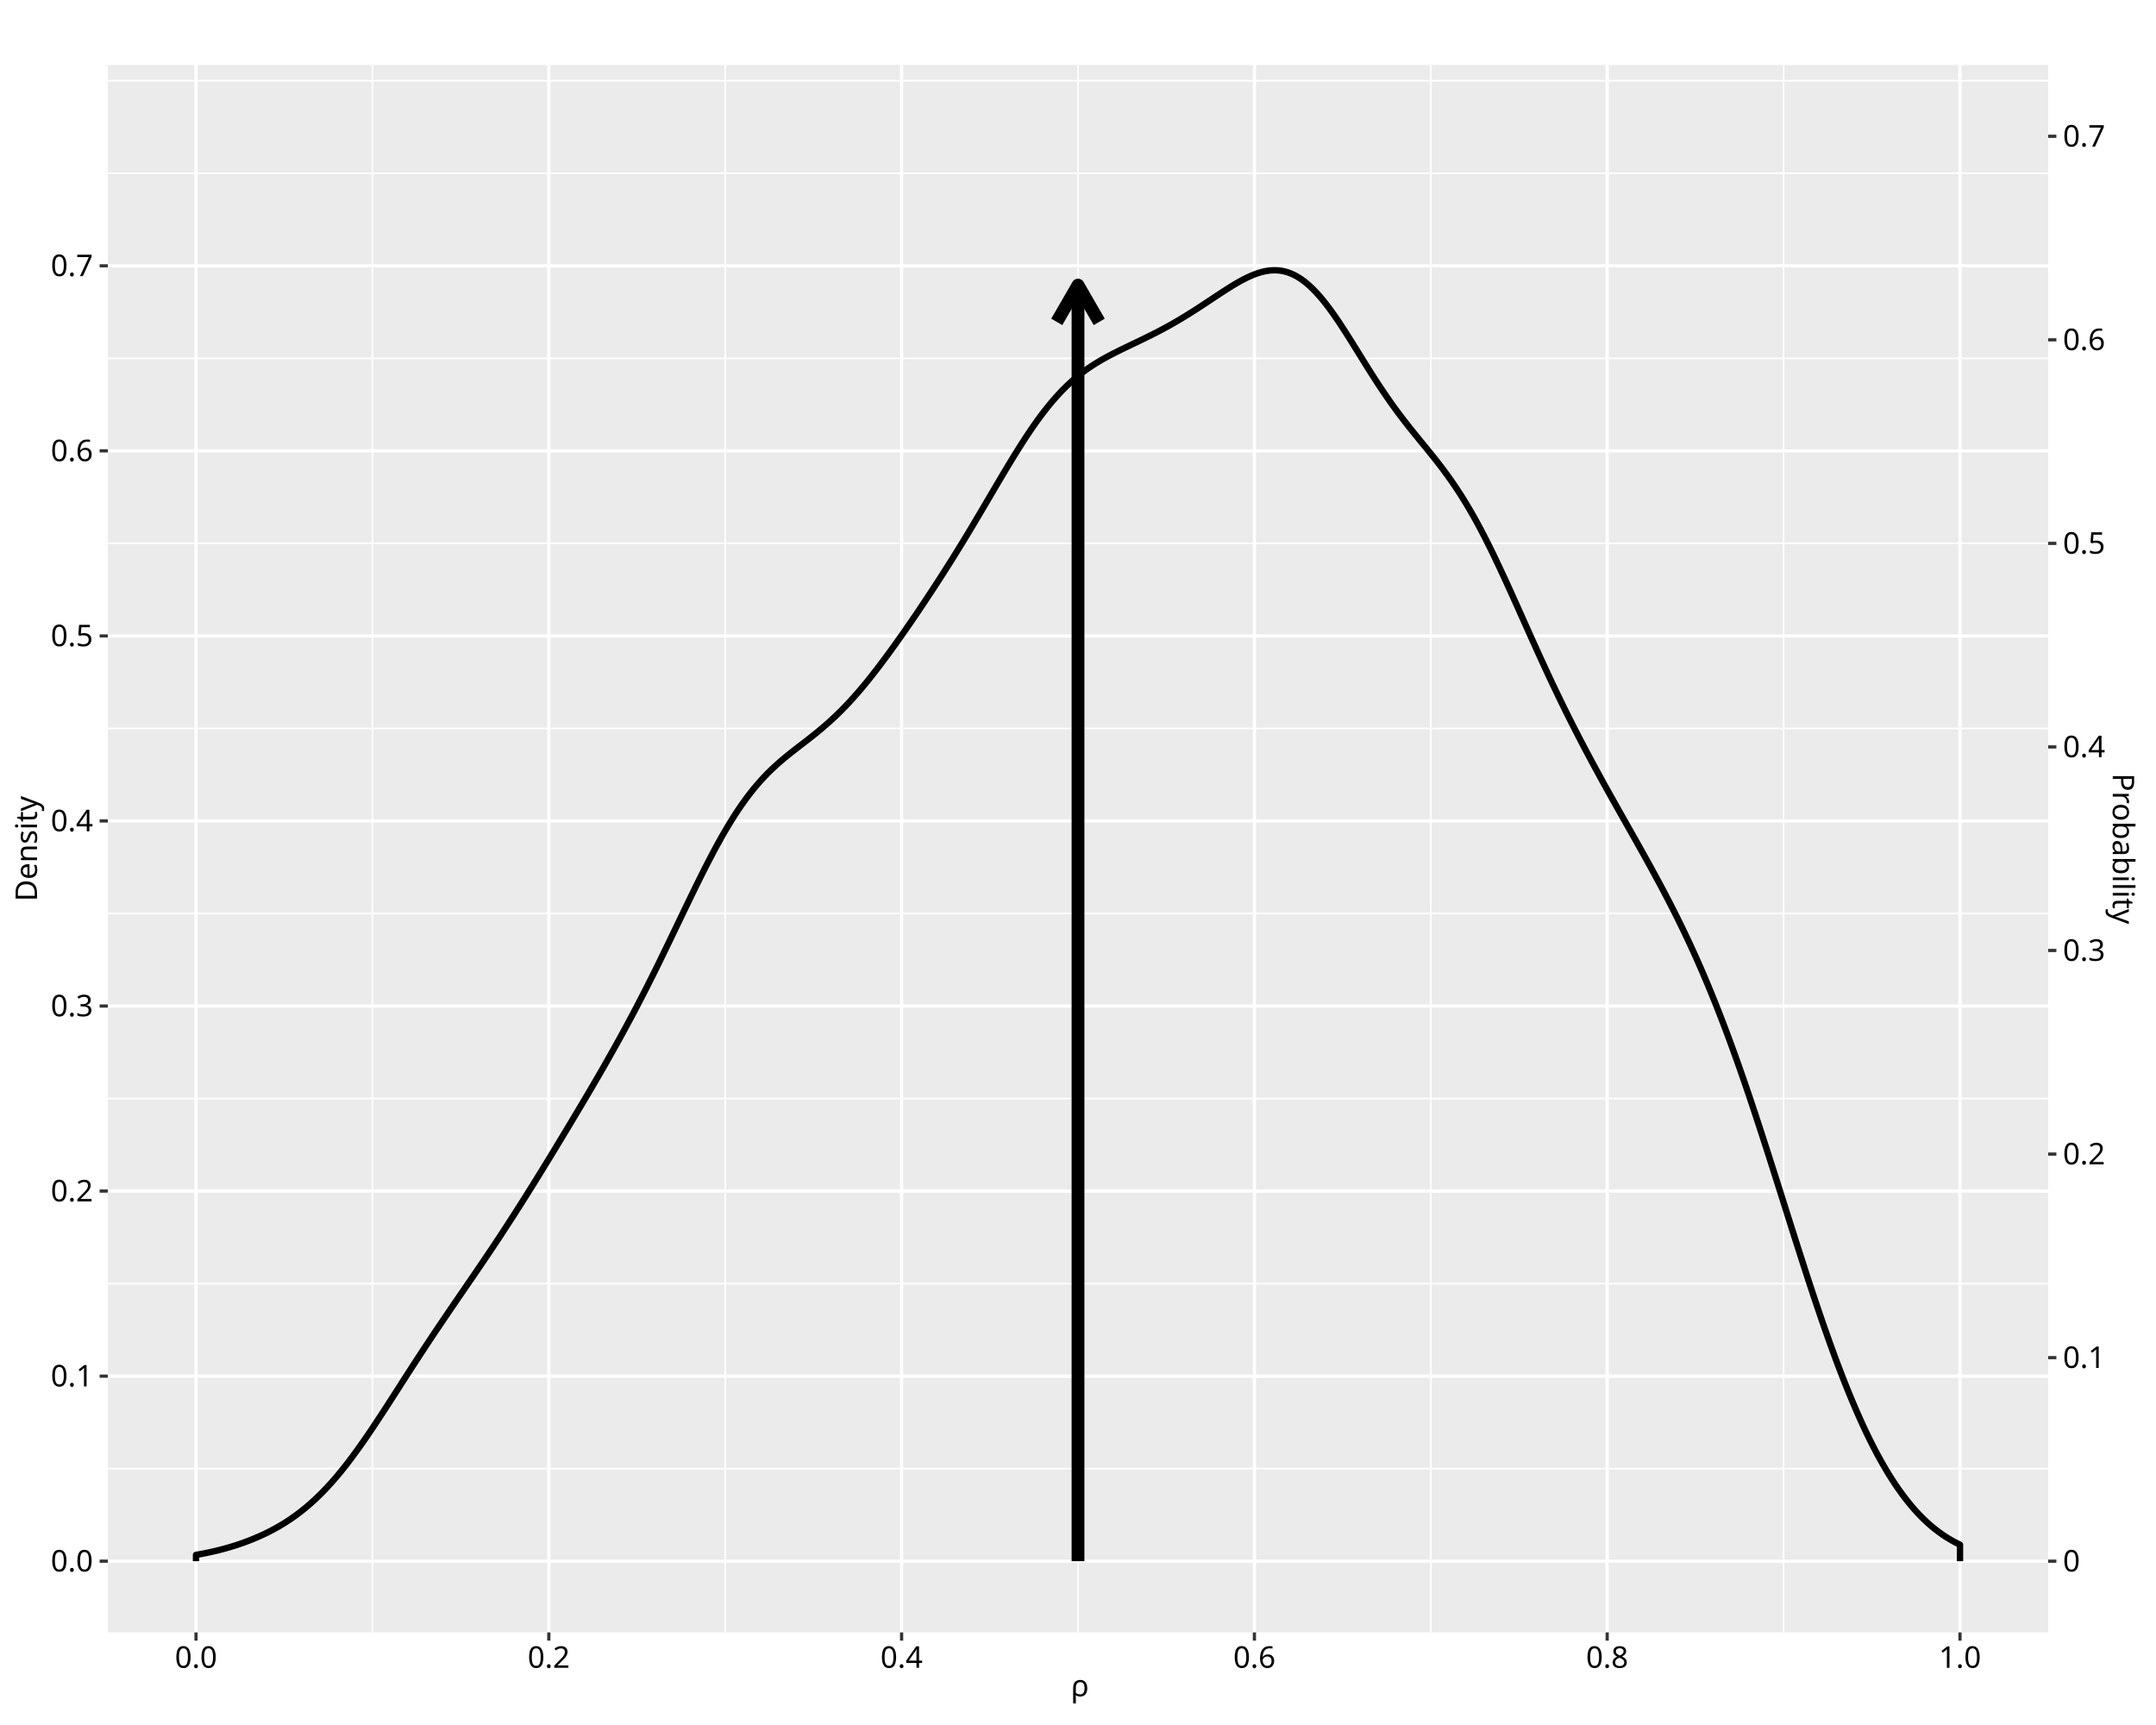
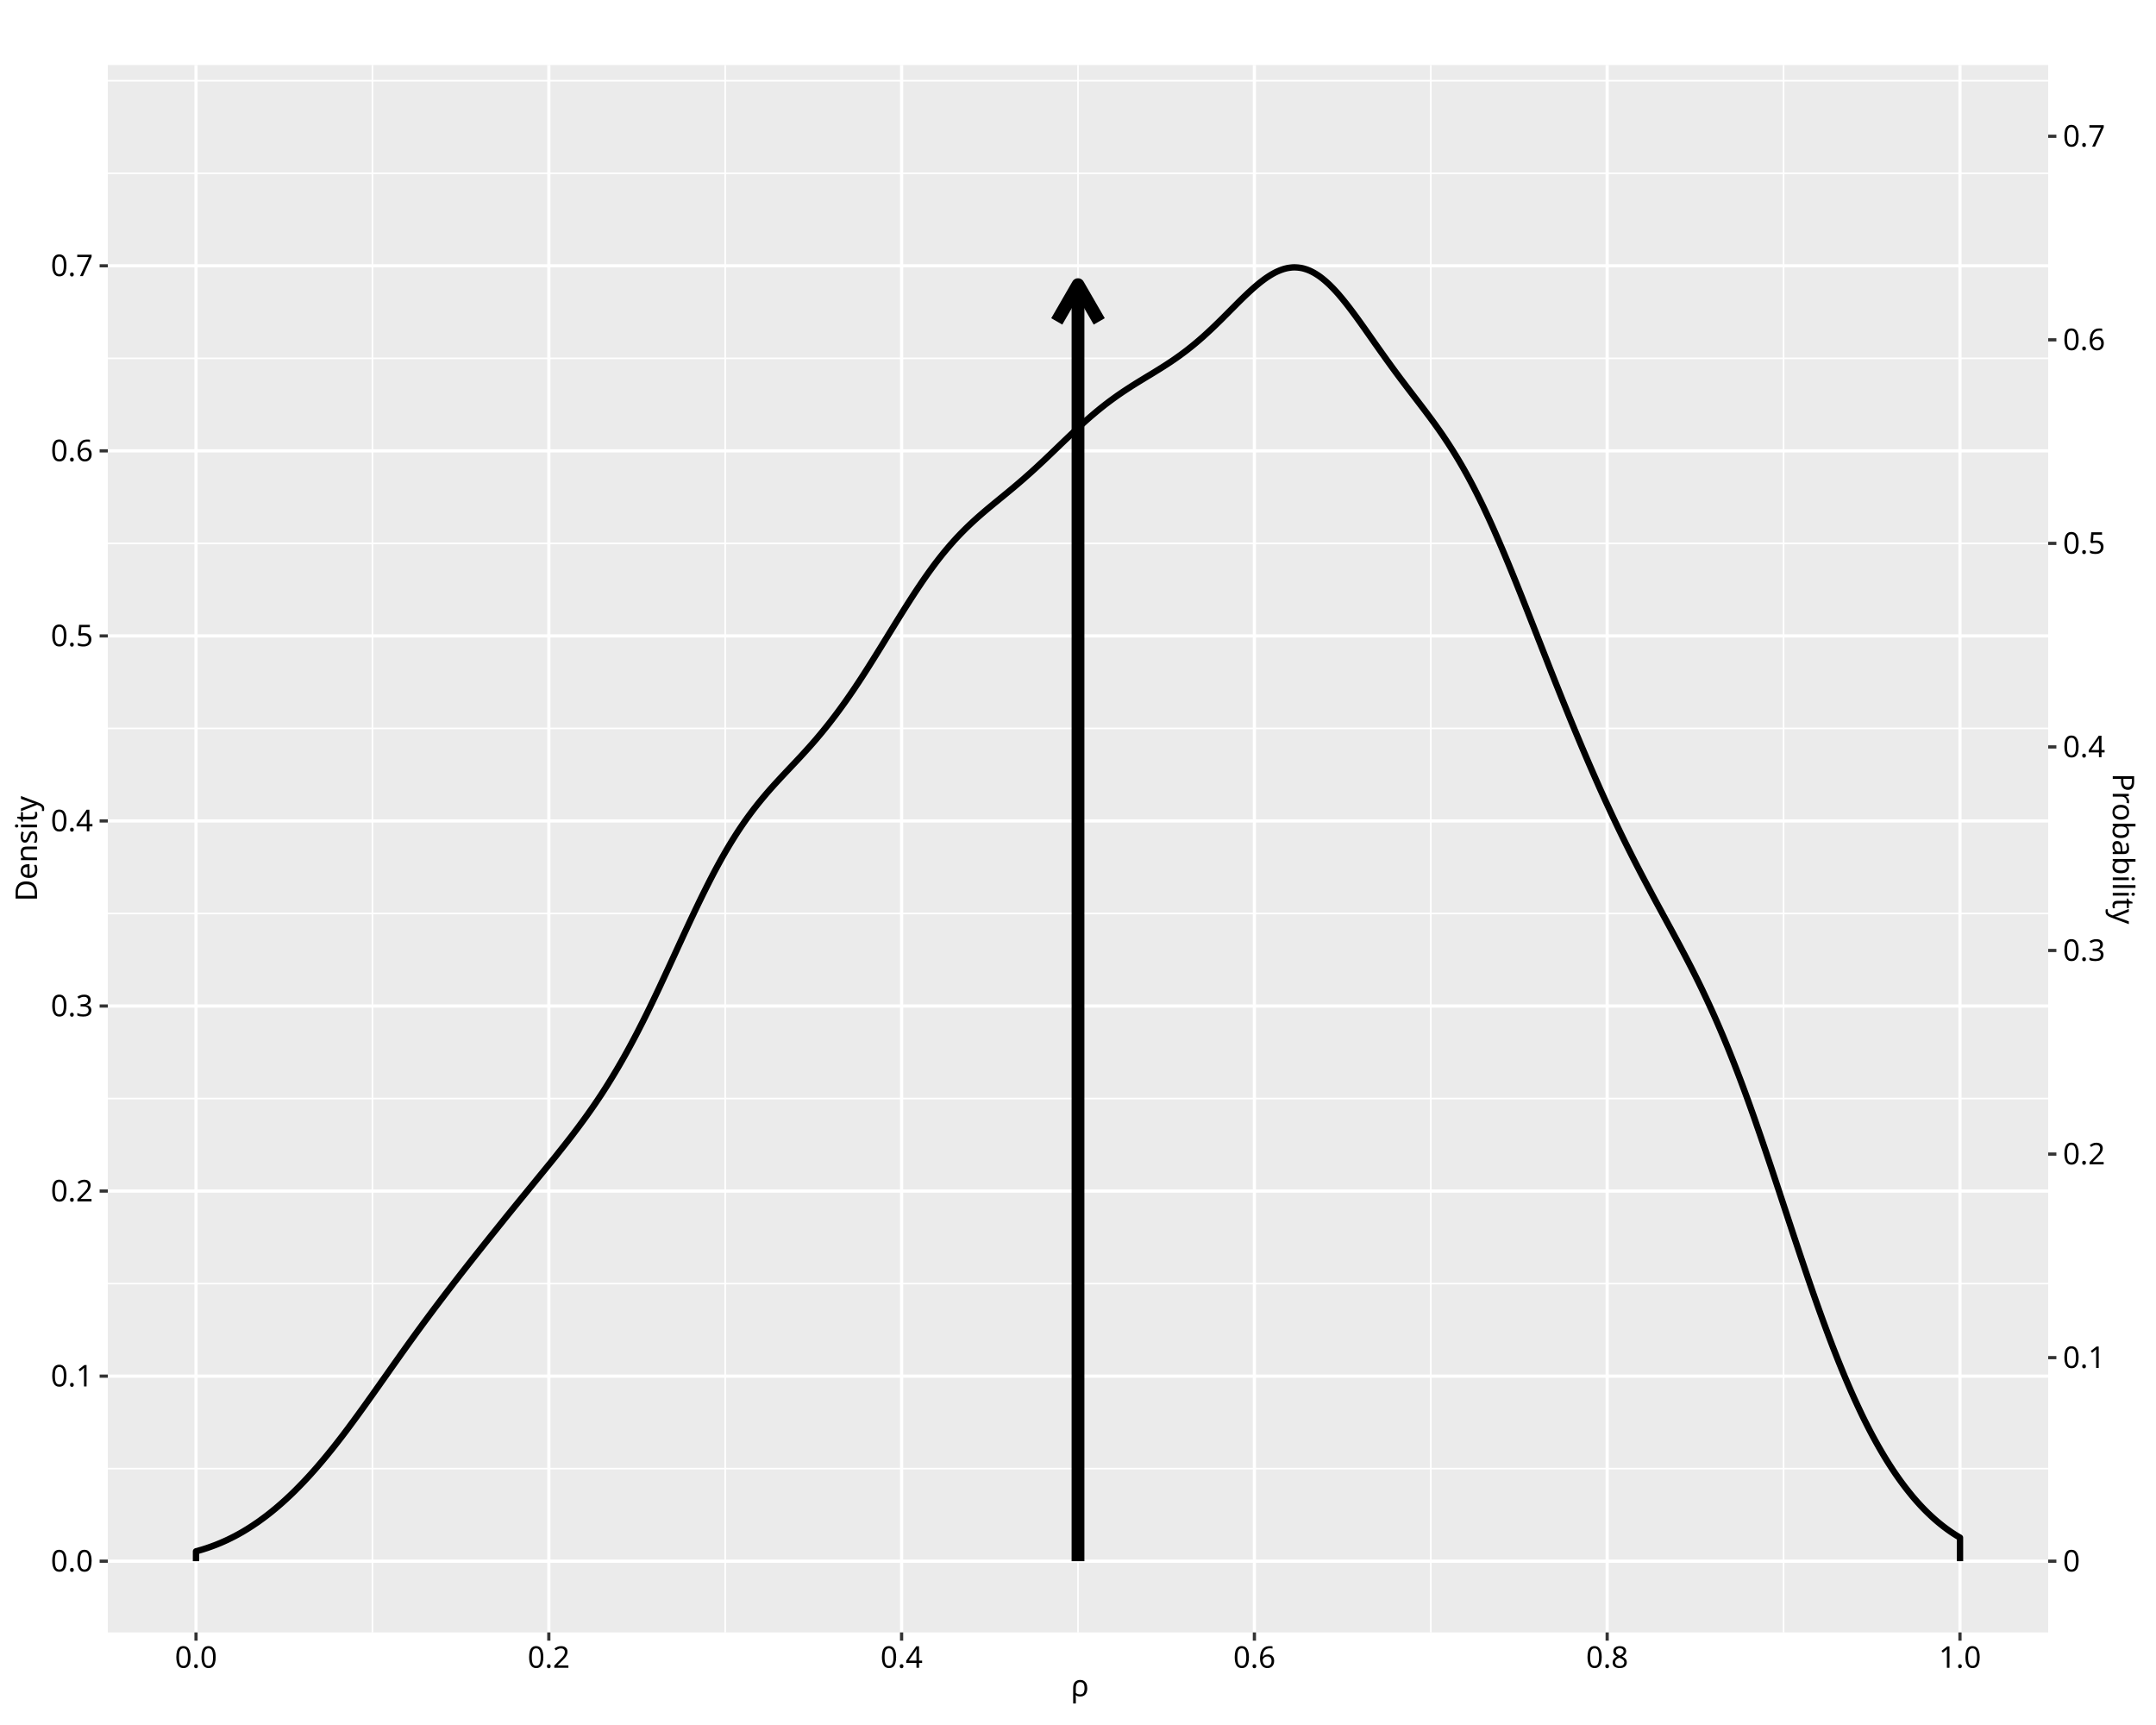
<svg xmlns="http://www.w3.org/2000/svg" class="svglite" data-engine-version="2.0" width="720.00pt" height="576.00pt" viewBox="0 0 720.00 576.00">
  <defs>
    <style type="text/css">
    .svglite line, .svglite polyline, .svglite polygon, .svglite path, .svglite rect, .svglite circle {
      fill: none;
      stroke: #000000;
      stroke-linecap: round;
      stroke-linejoin: round;
      stroke-miterlimit: 10.00;
    }
  </style>
  </defs>
  <rect width="100%" height="100%" style="stroke: none; fill: #FFFFFF;" />
  <defs>
    <clipPath id="cpMC4wMHw3MjAuMDB8MC4wMHw1NzYuMDA=">
      <rect x="0.00" y="0.00" width="720.00" height="576.00" />
    </clipPath>
  </defs>
  <g clip-path="url(#cpMC4wMHw3MjAuMDB8MC4wMHw1NzYuMDA=)">
    <rect x="0.00" y="0.00" width="720.00" height="576.00" style="stroke-width: 1.07; stroke: #FFFFFF; fill: #FFFFFF;" />
  </g>
  <defs>
    <clipPath id="cpMzYuMDF8NjgzLjk5fDIxLjcxfDU0NS4wOQ==">
      <rect x="36.01" y="21.71" width="647.98" height="523.38" />
    </clipPath>
  </defs>
  <g clip-path="url(#cpMzYuMDF8NjgzLjk5fDIxLjcxfDU0NS4wOQ==)">
    <rect x="36.01" y="21.71" width="647.98" height="523.38" style="stroke-width: 1.07; stroke: none; fill: #EBEBEB;" />
    <polyline points="36.01,490.40 683.99,490.40 " style="stroke-width: 0.53; stroke: #FFFFFF; stroke-linecap: butt;" />
    <polyline points="36.01,428.61 683.99,428.61 " style="stroke-width: 0.53; stroke: #FFFFFF; stroke-linecap: butt;" />
    <polyline points="36.01,366.82 683.99,366.82 " style="stroke-width: 0.53; stroke: #FFFFFF; stroke-linecap: butt;" />
    <polyline points="36.01,305.03 683.99,305.03 " style="stroke-width: 0.53; stroke: #FFFFFF; stroke-linecap: butt;" />
    <polyline points="36.01,243.23 683.99,243.23 " style="stroke-width: 0.53; stroke: #FFFFFF; stroke-linecap: butt;" />
    <polyline points="36.01,181.44 683.99,181.44 " style="stroke-width: 0.53; stroke: #FFFFFF; stroke-linecap: butt;" />
    <polyline points="36.01,119.65 683.99,119.65 " style="stroke-width: 0.53; stroke: #FFFFFF; stroke-linecap: butt;" />
    <polyline points="36.01,57.86 683.99,57.86 " style="stroke-width: 0.53; stroke: #FFFFFF; stroke-linecap: butt;" />
    <polyline points="36.01,26.96 683.99,26.96 " style="stroke-width: 0.53; stroke: #FFFFFF; stroke-linecap: butt;" />
    <polyline points="124.37,545.09 124.37,21.71 " style="stroke-width: 0.53; stroke: #FFFFFF; stroke-linecap: butt;" />
    <polyline points="242.19,545.09 242.19,21.71 " style="stroke-width: 0.53; stroke: #FFFFFF; stroke-linecap: butt;" />
    <polyline points="360.00,545.09 360.00,21.71 " style="stroke-width: 0.53; stroke: #FFFFFF; stroke-linecap: butt;" />
    <polyline points="477.81,545.09 477.81,21.71 " style="stroke-width: 0.53; stroke: #FFFFFF; stroke-linecap: butt;" />
    <polyline points="595.63,545.09 595.63,21.71 " style="stroke-width: 0.53; stroke: #FFFFFF; stroke-linecap: butt;" />
    <polyline points="36.01,521.30 683.99,521.30 " style="stroke-width: 1.07; stroke: #FFFFFF; stroke-linecap: butt;" />
    <polyline points="36.01,459.51 683.99,459.51 " style="stroke-width: 1.07; stroke: #FFFFFF; stroke-linecap: butt;" />
    <polyline points="36.01,397.71 683.99,397.71 " style="stroke-width: 1.07; stroke: #FFFFFF; stroke-linecap: butt;" />
    <polyline points="36.01,335.92 683.99,335.92 " style="stroke-width: 1.07; stroke: #FFFFFF; stroke-linecap: butt;" />
    <polyline points="36.01,274.13 683.99,274.13 " style="stroke-width: 1.07; stroke: #FFFFFF; stroke-linecap: butt;" />
    <polyline points="36.01,212.34 683.99,212.34 " style="stroke-width: 1.07; stroke: #FFFFFF; stroke-linecap: butt;" />
    <polyline points="36.01,150.55 683.99,150.55 " style="stroke-width: 1.07; stroke: #FFFFFF; stroke-linecap: butt;" />
    <polyline points="36.01,88.75 683.99,88.75 " style="stroke-width: 1.07; stroke: #FFFFFF; stroke-linecap: butt;" />
    <polyline points="65.46,545.09 65.46,21.71 " style="stroke-width: 1.07; stroke: #FFFFFF; stroke-linecap: butt;" />
    <polyline points="183.28,545.09 183.28,21.71 " style="stroke-width: 1.07; stroke: #FFFFFF; stroke-linecap: butt;" />
    <polyline points="301.09,545.09 301.09,21.71 " style="stroke-width: 1.07; stroke: #FFFFFF; stroke-linecap: butt;" />
    <polyline points="418.91,545.09 418.91,21.71 " style="stroke-width: 1.07; stroke: #FFFFFF; stroke-linecap: butt;" />
    <polyline points="536.72,545.09 536.72,21.71 " style="stroke-width: 1.07; stroke: #FFFFFF; stroke-linecap: butt;" />
    <polyline points="654.54,545.09 654.54,21.71 " style="stroke-width: 1.07; stroke: #FFFFFF; stroke-linecap: butt;" />
-     <polyline points="65.46,521.30 65.46,519.19 66.05,519.09 66.64,518.99 67.23,518.88 67.82,518.77 68.41,518.65 69.00,518.53 69.59,518.41 70.18,518.28 70.77,518.15 71.36,518.02 71.95,517.88 72.54,517.74 73.13,517.59 73.72,517.44 74.31,517.29 74.90,517.13 75.49,516.97 76.08,516.80 76.67,516.63 77.26,516.45 77.85,516.27 78.44,516.09 79.03,515.90 79.62,515.70 80.21,515.50 80.80,515.30 81.39,515.09 81.97,514.87 82.56,514.65 83.15,514.43 83.74,514.20 84.33,513.96 84.92,513.72 85.51,513.47 86.10,513.21 86.69,512.96 87.28,512.69 87.87,512.42 88.46,512.14 89.05,511.85 89.64,511.56 90.23,511.26 90.82,510.95 91.41,510.64 92.00,510.31 92.59,509.99 93.18,509.65 93.77,509.30 94.36,508.95 94.95,508.58 95.54,508.21 96.13,507.83 96.72,507.44 97.31,507.04 97.90,506.63 98.49,506.21 99.07,505.78 99.66,505.34 100.25,504.89 100.84,504.43 101.43,503.96 102.02,503.48 102.61,502.98 103.20,502.48 103.79,501.96 104.38,501.43 104.97,500.90 105.56,500.34 106.15,499.78 106.74,499.21 107.33,498.62 107.92,498.02 108.51,497.41 109.10,496.79 109.69,496.15 110.28,495.50 110.87,494.85 111.46,494.18 112.05,493.49 112.64,492.80 113.23,492.09 113.82,491.38 114.41,490.65 115.00,489.91 115.59,489.16 116.18,488.40 116.76,487.63 117.35,486.85 117.94,486.05 118.53,485.25 119.12,484.44 119.71,483.63 120.30,482.80 120.89,481.96 121.48,481.12 122.07,480.27 122.66,479.41 123.25,478.55 123.84,477.68 124.43,476.80 125.02,475.92 125.61,475.03 126.20,474.14 126.79,473.24 127.38,472.34 127.97,471.44 128.56,470.53 129.15,469.62 129.74,468.71 130.33,467.79 130.92,466.88 131.51,465.96 132.10,465.04 132.69,464.13 133.28,463.21 133.86,462.29 134.45,461.37 135.04,460.45 135.63,459.54 136.22,458.62 136.81,457.71 137.40,456.79 137.99,455.88 138.58,454.97 139.17,454.07 139.76,453.16 140.35,452.26 140.94,451.36 141.53,450.46 142.12,449.57 142.71,448.67 143.30,447.78 143.89,446.89 144.48,446.01 145.07,445.12 145.66,444.24 146.25,443.37 146.84,442.49 147.43,441.62 148.02,440.74 148.61,439.87 149.20,439.01 149.79,438.14 150.38,437.27 150.97,436.41 151.55,435.55 152.14,434.69 152.73,433.83 153.32,432.97 153.91,432.11 154.50,431.25 155.09,430.39 155.68,429.53 156.27,428.67 156.86,427.81 157.45,426.95 158.04,426.09 158.63,425.22 159.22,424.36 159.81,423.49 160.40,422.63 160.99,421.76 161.58,420.89 162.17,420.01 162.76,419.14 163.35,418.26 163.94,417.38 164.53,416.50 165.12,415.62 165.71,414.73 166.30,413.84 166.89,412.95 167.48,412.05 168.07,411.15 168.65,410.25 169.24,409.34 169.83,408.44 170.42,407.53 171.01,406.61 171.60,405.70 172.19,404.78 172.78,403.85 173.37,402.93 173.96,402.00 174.55,401.07 175.14,400.14 175.73,399.20 176.32,398.26 176.91,397.32 177.50,396.37 178.09,395.43 178.68,394.48 179.27,393.53 179.86,392.57 180.45,391.62 181.04,390.66 181.63,389.70 182.22,388.74 182.81,387.78 183.40,386.81 183.99,385.85 184.58,384.88 185.17,383.91 185.76,382.94 186.34,381.97 186.93,380.99 187.52,380.02 188.11,379.04 188.70,378.07 189.29,377.09 189.88,376.11 190.47,375.12 191.06,374.14 191.65,373.16 192.24,372.17 192.83,371.18 193.42,370.19 194.01,369.20 194.60,368.21 195.19,367.21 195.78,366.22 196.37,365.22 196.96,364.21 197.55,363.21 198.14,362.20 198.73,361.19 199.32,360.18 199.91,359.17 200.50,358.15 201.09,357.12 201.68,356.10 202.27,355.07 202.86,354.03 203.44,352.99 204.03,351.95 204.62,350.90 205.21,349.85 205.80,348.80 206.39,347.73 206.98,346.67 207.57,345.59 208.16,344.52 208.75,343.43 209.34,342.34 209.93,341.24 210.52,340.14 211.11,339.04 211.70,337.92 212.29,336.80 212.88,335.67 213.47,334.54 214.06,333.40 214.65,332.26 215.24,331.10 215.83,329.95 216.42,328.78 217.01,327.61 217.60,326.44 218.19,325.26 218.78,324.07 219.37,322.88 219.96,321.68 220.55,320.48 221.13,319.27 221.72,318.06 222.31,316.85 222.90,315.63 223.49,314.41 224.08,313.19 224.67,311.96 225.26,310.74 225.85,309.51 226.44,308.28 227.03,307.05 227.62,305.82 228.21,304.60 228.80,303.37 229.39,302.15 229.98,300.93 230.57,299.71 231.16,298.50 231.75,297.29 232.34,296.08 232.93,294.89 233.52,293.70 234.11,292.51 234.70,291.34 235.29,290.17 235.88,289.01 236.47,287.87 237.06,286.73 237.65,285.61 238.23,284.49 238.82,283.39 239.41,282.31 240.00,281.24 240.59,280.18 241.18,279.13 241.77,278.10 242.36,277.09 242.95,276.10 243.54,275.12 244.13,274.16 244.72,273.21 245.31,272.28 245.90,271.37 246.49,270.48 247.08,269.61 247.67,268.75 248.26,267.92 248.85,267.10 249.44,266.30 250.03,265.52 250.62,264.75 251.21,264.01 251.80,263.28 252.39,262.57 252.98,261.88 253.57,261.20 254.16,260.54 254.75,259.90 255.34,259.27 255.92,258.66 256.51,258.06 257.10,257.48 257.69,256.91 258.28,256.35 258.87,255.81 259.46,255.27 260.05,254.75 260.64,254.24 261.23,253.73 261.82,253.24 262.41,252.75 263.00,252.27 263.59,251.79 264.18,251.32 264.77,250.86 265.36,250.40 265.95,249.94 266.54,249.48 267.13,249.03 267.72,248.57 268.31,248.12 268.90,247.67 269.49,247.21 270.08,246.75 270.67,246.29 271.26,245.82 271.85,245.35 272.44,244.88 273.02,244.40 273.61,243.91 274.20,243.42 274.79,242.93 275.38,242.42 275.97,241.91 276.56,241.38 277.15,240.86 277.74,240.32 278.33,239.77 278.92,239.22 279.51,238.65 280.10,238.08 280.69,237.50 281.28,236.90 281.87,236.30 282.46,235.69 283.05,235.07 283.64,234.44 284.23,233.80 284.82,233.14 285.41,232.48 286.00,231.82 286.59,231.14 287.18,230.45 287.77,229.76 288.36,229.05 288.95,228.34 289.54,227.62 290.13,226.89 290.71,226.15 291.30,225.41 291.89,224.65 292.48,223.90 293.07,223.13 293.66,222.36 294.25,221.58 294.84,220.79 295.43,220.00 296.02,219.21 296.61,218.41 297.20,217.60 297.79,216.79 298.38,215.97 298.97,215.15 299.56,214.32 300.15,213.49 300.74,212.66 301.33,211.82 301.92,210.98 302.51,210.13 303.10,209.28 303.69,208.43 304.28,207.57 304.87,206.71 305.46,205.85 306.05,204.98 306.64,204.11 307.23,203.23 307.81,202.36 308.40,201.48 308.99,200.59 309.58,199.70 310.17,198.81 310.76,197.92 311.35,197.02 311.94,196.12 312.53,195.22 313.12,194.31 313.71,193.40 314.30,192.48 314.89,191.56 315.48,190.64 316.07,189.71 316.66,188.78 317.25,187.85 317.84,186.91 318.43,185.97 319.02,185.02 319.61,184.07 320.20,183.11 320.79,182.15 321.38,181.19 321.97,180.22 322.56,179.25 323.15,178.28 323.74,177.30 324.33,176.32 324.92,175.33 325.50,174.35 326.09,173.36 326.68,172.36 327.27,171.37 327.86,170.37 328.45,169.37 329.04,168.37 329.63,167.37 330.22,166.36 330.81,165.36 331.40,164.36 331.99,163.35 332.58,162.35 333.17,161.35 333.76,160.35 334.35,159.36 334.94,158.36 335.53,157.38 336.12,156.39 336.71,155.41 337.30,154.44 337.89,153.47 338.48,152.50 339.07,151.55 339.66,150.60 340.25,149.66 340.84,148.73 341.43,147.81 342.02,146.89 342.60,145.99 343.19,145.10 343.78,144.22 344.37,143.35 344.96,142.49 345.55,141.65 346.14,140.82 346.73,140.00 347.32,139.20 347.91,138.41 348.50,137.64 349.09,136.88 349.68,136.13 350.27,135.40 350.86,134.68 351.45,133.98 352.04,133.30 352.63,132.63 353.22,131.98 353.81,131.34 354.40,130.72 354.99,130.11 355.58,129.52 356.17,128.94 356.76,128.38 357.35,127.83 357.94,127.30 358.53,126.78 359.12,126.28 359.71,125.78 360.29,125.31 360.88,124.84 361.47,124.39 362.06,123.95 362.65,123.52 363.24,123.10 363.83,122.70 364.42,122.30 365.01,121.92 365.60,121.54 366.19,121.17 366.78,120.82 367.37,120.47 367.96,120.12 368.55,119.79 369.14,119.46 369.73,119.14 370.32,118.82 370.91,118.51 371.50,118.20 372.09,117.90 372.68,117.60 373.27,117.31 373.86,117.01 374.45,116.72 375.04,116.44 375.63,116.15 376.22,115.87 376.81,115.59 377.40,115.30 377.98,115.02 378.57,114.74 379.16,114.46 379.75,114.18 380.34,113.90 380.93,113.61 381.52,113.33 382.11,113.04 382.70,112.75 383.29,112.46 383.88,112.17 384.47,111.88 385.06,111.58 385.65,111.28 386.24,110.98 386.83,110.67 387.42,110.36 388.01,110.05 388.60,109.73 389.19,109.41 389.78,109.09 390.37,108.77 390.96,108.44 391.55,108.10 392.14,107.76 392.73,107.42 393.32,107.08 393.91,106.73 394.50,106.38 395.08,106.02 395.67,105.67 396.26,105.30 396.85,104.94 397.44,104.57 398.03,104.20 398.62,103.82 399.21,103.45 399.80,103.07 400.39,102.68 400.98,102.30 401.57,101.91 402.16,101.52 402.75,101.13 403.34,100.74 403.93,100.35 404.52,99.96 405.11,99.57 405.70,99.18 406.29,98.79 406.88,98.40 407.47,98.01 408.06,97.62 408.65,97.24 409.24,96.86 409.83,96.48 410.42,96.11 411.01,95.74 411.60,95.38 412.19,95.02 412.77,94.68 413.36,94.34 413.95,94.00 414.54,93.68 415.13,93.36 415.72,93.06 416.31,92.77 416.90,92.49 417.49,92.22 418.08,91.96 418.67,91.72 419.26,91.50 419.85,91.29 420.44,91.09 421.03,90.92 421.62,90.76 422.21,90.63 422.80,90.51 423.39,90.41 423.98,90.33 424.57,90.28 425.16,90.25 425.75,90.24 426.34,90.26 426.93,90.30 427.52,90.36 428.11,90.46 428.70,90.57 429.29,90.72 429.87,90.88 430.46,91.09 431.05,91.31 431.64,91.57 432.23,91.85 432.82,92.15 433.41,92.49 434.00,92.86 434.59,93.25 435.18,93.68 435.77,94.12 436.36,94.60 436.95,95.11 437.54,95.64 438.13,96.20 438.72,96.78 439.31,97.39 439.90,98.03 440.49,98.69 441.08,99.37 441.67,100.07 442.26,100.80 442.85,101.55 443.44,102.32 444.03,103.11 444.62,103.92 445.21,104.74 445.80,105.59 446.39,106.44 446.98,107.31 447.56,108.19 448.15,109.09 448.74,110.00 449.33,110.91 449.92,111.84 450.51,112.77 451.10,113.71 451.69,114.65 452.28,115.60 452.87,116.54 453.46,117.49 454.05,118.45 454.64,119.40 455.23,120.35 455.82,121.29 456.41,122.24 457.00,123.18 457.59,124.11 458.18,125.04 458.77,125.96 459.36,126.88 459.95,127.79 460.54,128.69 461.13,129.58 461.72,130.46 462.31,131.33 462.90,132.20 463.49,133.05 464.08,133.89 464.66,134.73 465.25,135.55 465.84,136.36 466.43,137.17 467.02,137.96 467.61,138.75 468.20,139.52 468.79,140.29 469.38,141.05 469.97,141.81 470.56,142.55 471.15,143.30 471.74,144.03 472.33,144.76 472.92,145.49 473.51,146.21 474.10,146.94 474.69,147.66 475.28,148.38 475.87,149.10 476.46,149.82 477.05,150.55 477.64,151.27 478.23,152.01 478.82,152.74 479.41,153.49 480.00,154.24 480.59,155.00 481.18,155.76 481.77,156.54 482.35,157.33 482.94,158.13 483.53,158.94 484.12,159.77 484.71,160.60 485.30,161.46 485.89,162.32 486.48,163.20 487.07,164.10 487.66,165.01 488.25,165.94 488.84,166.89 489.43,167.85 490.02,168.83 490.61,169.83 491.20,170.84 491.79,171.87 492.38,172.92 492.97,173.98 493.56,175.06 494.15,176.16 494.74,177.28 495.33,178.41 495.92,179.55 496.51,180.71 497.10,181.89 497.69,183.07 498.28,184.28 498.87,185.49 499.45,186.71 500.04,187.95 500.63,189.20 501.22,190.46 501.81,191.73 502.40,193.00 502.99,194.28 503.58,195.58 504.17,196.87 504.76,198.17 505.35,199.48 505.94,200.79 506.53,202.10 507.12,203.42 507.71,204.74 508.30,206.05 508.89,207.37 509.48,208.69 510.07,210.01 510.66,211.32 511.25,212.64 511.84,213.95 512.43,215.25 513.02,216.55 513.61,217.85 514.20,219.15 514.79,220.44 515.38,221.72 515.97,223.00 516.56,224.27 517.14,225.53 517.73,226.79 518.32,228.04 518.91,229.28 519.50,230.52 520.09,231.75 520.68,232.97 521.27,234.19 521.86,235.40 522.45,236.60 523.04,237.79 523.63,238.97 524.22,240.15 524.81,241.32 525.40,242.49 525.99,243.64 526.58,244.79 527.17,245.94 527.76,247.07 528.35,248.20 528.94,249.33 529.53,250.45 530.12,251.56 530.71,252.66 531.30,253.77 531.89,254.86 532.48,255.95 533.07,257.04 533.66,258.12 534.24,259.20 534.83,260.27 535.42,261.34 536.01,262.41 536.60,263.47 537.19,264.53 537.78,265.59 538.37,266.64 538.96,267.69 539.55,268.74 540.14,269.79 540.73,270.84 541.32,271.88 541.91,272.93 542.50,273.97 543.09,275.01 543.68,276.06 544.27,277.10 544.86,278.14 545.45,279.19 546.04,280.23 546.63,281.28 547.22,282.33 547.81,283.38 548.40,284.44 548.99,285.49 549.58,286.55 550.17,287.61 550.76,288.68 551.35,289.75 551.93,290.83 552.52,291.91 553.11,293.00 553.70,294.09 554.29,295.18 554.88,296.29 555.47,297.40 556.06,298.52 556.65,299.65 557.24,300.78 557.83,301.93 558.42,303.08 559.01,304.24 559.60,305.41 560.19,306.60 560.78,307.79 561.37,308.99 561.96,310.21 562.55,311.43 563.14,312.67 563.73,313.92 564.32,315.18 564.91,316.46 565.50,317.75 566.09,319.05 566.68,320.36 567.27,321.69 567.86,323.04 568.45,324.39 569.03,325.76 569.62,327.15 570.21,328.55 570.80,329.97 571.39,331.40 571.98,332.85 572.57,334.31 573.16,335.79 573.75,337.28 574.34,338.79 574.93,340.31 575.52,341.84 576.11,343.40 576.70,344.97 577.29,346.55 577.88,348.15 578.47,349.76 579.06,351.39 579.65,353.03 580.24,354.68 580.83,356.35 581.42,358.03 582.01,359.72 582.60,361.43 583.19,363.15 583.78,364.88 584.37,366.63 584.96,368.38 585.55,370.15 586.14,371.92 586.72,373.71 587.31,375.50 587.90,377.31 588.49,379.12 589.08,380.94 589.67,382.77 590.26,384.60 590.85,386.44 591.44,388.29 592.03,390.14 592.62,391.99 593.21,393.85 593.80,395.71 594.39,397.58 594.98,399.44 595.57,401.31 596.16,403.17 596.75,405.04 597.34,406.90 597.93,408.77 598.52,410.63 599.11,412.49 599.70,414.34 600.29,416.19 600.88,418.03 601.47,419.87 602.06,421.70 602.65,423.53 603.24,425.34 603.82,427.15 604.41,428.94 605.00,430.73 605.59,432.51 606.18,434.28 606.77,436.03 607.36,437.77 607.95,439.50 608.54,441.22 609.13,442.92 609.72,444.60 610.31,446.27 610.90,447.93 611.49,449.57 612.08,451.19 612.67,452.80 613.26,454.39 613.85,455.96 614.44,457.51 615.03,459.04 615.62,460.56 616.21,462.05 616.80,463.53 617.39,464.98 617.98,466.42 618.57,467.83 619.16,469.22 619.75,470.60 620.34,471.95 620.93,473.28 621.51,474.59 622.10,475.88 622.69,477.14 623.28,478.39 623.87,479.61 624.46,480.81 625.05,481.99 625.64,483.15 626.23,484.28 626.82,485.40 627.41,486.49 628.00,487.56 628.59,488.60 629.18,489.63 629.77,490.64 630.36,491.62 630.95,492.58 631.54,493.52 632.13,494.44 632.72,495.34 633.31,496.22 633.90,497.07 634.49,497.90 635.08,498.72 635.67,499.52 636.26,500.29 636.85,501.05 637.44,501.78 638.03,502.50 638.61,503.20 639.20,503.88 639.79,504.54 640.38,505.18 640.97,505.80 641.56,506.41 642.15,507.00 642.74,507.57 643.33,508.12 643.92,508.66 644.51,509.18 645.10,509.69 645.69,510.17 646.28,510.65 646.87,511.10 647.46,511.55 648.05,511.97 648.64,512.39 649.23,512.79 649.82,513.17 650.41,513.54 651.00,513.90 651.59,514.25 652.18,514.58 652.77,514.90 653.36,515.21 653.95,515.50 654.54,515.79 654.54,521.30 " style="stroke-width: 2.13; stroke-linecap: butt;" />
-     <line x1="360.00" y1="521.30" x2="360.00" y2="95.20" style="stroke-width: 4.27; stroke-linecap: butt;" />
-     <polyline points="367.09,107.48 360.00,95.20 352.91,107.48 " style="stroke-width: 4.27; stroke-linecap: butt;" />
+     <polyline points="65.46,521.30 65.46,518.01 66.05,517.85 66.64,517.68 67.23,517.51 67.82,517.33 68.41,517.14 69.00,516.95 69.59,516.75 70.18,516.54 70.77,516.33 71.36,516.11 71.95,515.89 72.54,515.65 73.13,515.41 73.72,515.17 74.31,514.91 74.90,514.65 75.49,514.38 76.08,514.11 76.67,513.82 77.26,513.53 77.85,513.23 78.44,512.93 79.03,512.61 79.62,512.29 80.21,511.96 80.80,511.63 81.39,511.28 81.97,510.93 82.56,510.57 83.15,510.20 83.74,509.82 84.33,509.44 84.92,509.04 85.51,508.64 86.10,508.24 86.69,507.82 87.28,507.39 87.87,506.96 88.46,506.52 89.05,506.07 89.64,505.62 90.23,505.15 90.82,504.68 91.41,504.19 92.00,503.71 92.59,503.21 93.18,502.70 93.77,502.19 94.36,501.67 94.95,501.14 95.54,500.60 96.13,500.05 96.72,499.50 97.31,498.94 97.90,498.37 98.49,497.79 99.07,497.20 99.66,496.61 100.25,496.00 100.84,495.39 101.43,494.78 102.02,494.15 102.61,493.52 103.20,492.88 103.79,492.23 104.38,491.57 104.97,490.91 105.56,490.24 106.15,489.56 106.74,488.87 107.33,488.18 107.92,487.48 108.51,486.77 109.10,486.06 109.69,485.34 110.28,484.61 110.87,483.88 111.46,483.14 112.05,482.39 112.64,481.64 113.23,480.88 113.82,480.12 114.41,479.35 115.00,478.57 115.59,477.79 116.18,477.01 116.76,476.22 117.35,475.42 117.94,474.63 118.53,473.82 119.12,473.02 119.71,472.21 120.30,471.39 120.89,470.58 121.48,469.76 122.07,468.94 122.66,468.11 123.25,467.28 123.84,466.46 124.43,465.63 125.02,464.79 125.61,463.96 126.20,463.13 126.79,462.29 127.38,461.45 127.97,460.62 128.56,459.78 129.15,458.95 129.74,458.11 130.33,457.27 130.92,456.44 131.51,455.60 132.10,454.77 132.69,453.94 133.28,453.11 133.86,452.28 134.45,451.45 135.04,450.63 135.63,449.80 136.22,448.98 136.81,448.16 137.40,447.34 137.99,446.53 138.58,445.71 139.17,444.90 139.76,444.09 140.35,443.29 140.94,442.48 141.53,441.68 142.12,440.88 142.71,440.09 143.30,439.29 143.89,438.50 144.48,437.71 145.07,436.92 145.66,436.14 146.25,435.36 146.84,434.58 147.43,433.80 148.02,433.03 148.61,432.25 149.20,431.48 149.79,430.71 150.38,429.94 150.97,429.18 151.55,428.42 152.14,427.66 152.73,426.90 153.32,426.14 153.91,425.38 154.50,424.63 155.09,423.87 155.68,423.12 156.27,422.37 156.86,421.62 157.45,420.87 158.04,420.12 158.63,419.38 159.22,418.63 159.81,417.89 160.40,417.15 160.99,416.41 161.58,415.66 162.17,414.92 162.76,414.19 163.35,413.45 163.94,412.71 164.53,411.98 165.12,411.24 165.71,410.51 166.30,409.77 166.89,409.04 167.48,408.31 168.07,407.58 168.65,406.85 169.24,406.12 169.83,405.39 170.42,404.67 171.01,403.94 171.60,403.22 172.19,402.49 172.78,401.77 173.37,401.04 173.96,400.32 174.55,399.60 175.14,398.88 175.73,398.16 176.32,397.44 176.91,396.72 177.50,396.00 178.09,395.28 178.68,394.56 179.27,393.83 179.86,393.11 180.45,392.39 181.04,391.67 181.63,390.95 182.22,390.23 182.81,389.50 183.40,388.78 183.99,388.05 184.58,387.32 185.17,386.59 185.76,385.86 186.34,385.12 186.93,384.38 187.52,383.64 188.11,382.89 188.70,382.15 189.29,381.39 189.88,380.64 190.47,379.88 191.06,379.11 191.65,378.34 192.24,377.56 192.83,376.78 193.42,375.99 194.01,375.19 194.60,374.39 195.19,373.58 195.78,372.77 196.37,371.94 196.96,371.11 197.55,370.27 198.14,369.42 198.73,368.56 199.32,367.69 199.91,366.81 200.50,365.92 201.09,365.03 201.68,364.11 202.27,363.19 202.86,362.26 203.44,361.32 204.03,360.37 204.62,359.40 205.21,358.42 205.80,357.44 206.39,356.44 206.98,355.42 207.57,354.40 208.16,353.36 208.75,352.31 209.34,351.25 209.93,350.18 210.52,349.09 211.11,347.99 211.70,346.88 212.29,345.76 212.88,344.63 213.47,343.48 214.06,342.32 214.65,341.16 215.24,339.98 215.83,338.80 216.42,337.60 217.01,336.39 217.60,335.18 218.19,333.95 218.78,332.72 219.37,331.48 219.96,330.24 220.55,328.98 221.13,327.72 221.72,326.46 222.31,325.19 222.90,323.92 223.49,322.64 224.08,321.36 224.67,320.08 225.26,318.80 225.85,317.52 226.44,316.23 227.03,314.95 227.62,313.67 228.21,312.39 228.80,311.12 229.39,309.85 229.98,308.58 230.57,307.32 231.16,306.07 231.75,304.82 232.34,303.58 232.93,302.35 233.52,301.13 234.11,299.91 234.70,298.71 235.29,297.52 235.88,296.34 236.47,295.17 237.06,294.01 237.65,292.87 238.23,291.74 238.82,290.63 239.41,289.53 240.00,288.44 240.59,287.37 241.18,286.32 241.77,285.28 242.36,284.25 242.95,283.25 243.54,282.26 244.13,281.28 244.72,280.33 245.31,279.39 245.90,278.46 246.49,277.55 247.08,276.66 247.67,275.79 248.26,274.93 248.85,274.08 249.44,273.25 250.03,272.44 250.62,271.64 251.21,270.86 251.80,270.08 252.39,269.33 252.98,268.58 253.57,267.85 254.16,267.13 254.75,266.42 255.34,265.72 255.92,265.03 256.51,264.35 257.10,263.67 257.69,263.01 258.28,262.35 258.87,261.70 259.46,261.06 260.05,260.42 260.64,259.78 261.23,259.15 261.82,258.52 262.41,257.89 263.00,257.27 263.59,256.64 264.18,256.02 264.77,255.39 265.36,254.77 265.95,254.14 266.54,253.51 267.13,252.88 267.72,252.24 268.31,251.60 268.90,250.95 269.49,250.30 270.08,249.65 270.67,248.98 271.26,248.32 271.85,247.64 272.44,246.96 273.02,246.27 273.61,245.57 274.20,244.87 274.79,244.15 275.38,243.43 275.97,242.70 276.56,241.96 277.15,241.21 277.74,240.45 278.33,239.68 278.92,238.91 279.51,238.12 280.10,237.33 280.69,236.52 281.28,235.71 281.87,234.89 282.46,234.06 283.05,233.22 283.64,232.37 284.23,231.51 284.82,230.65 285.41,229.78 286.00,228.89 286.59,228.01 287.18,227.11 287.77,226.21 288.36,225.30 288.95,224.38 289.54,223.46 290.13,222.53 290.71,221.60 291.30,220.67 291.89,219.72 292.48,218.78 293.07,217.83 293.66,216.88 294.25,215.93 294.84,214.97 295.43,214.01 296.02,213.05 296.61,212.09 297.20,211.13 297.79,210.18 298.38,209.22 298.97,208.26 299.56,207.31 300.15,206.36 300.74,205.41 301.33,204.46 301.92,203.52 302.51,202.59 303.10,201.66 303.69,200.74 304.28,199.82 304.87,198.91 305.46,198.00 306.05,197.11 306.64,196.22 307.23,195.35 307.81,194.48 308.40,193.62 308.99,192.77 309.58,191.93 310.17,191.10 310.76,190.29 311.35,189.48 311.94,188.68 312.53,187.90 313.12,187.13 313.71,186.37 314.30,185.63 314.89,184.89 315.48,184.17 316.07,183.46 316.66,182.77 317.25,182.08 317.84,181.41 318.43,180.75 319.02,180.10 319.61,179.46 320.20,178.84 320.79,178.22 321.38,177.62 321.97,177.03 322.56,176.44 323.15,175.87 323.74,175.30 324.33,174.75 324.92,174.20 325.50,173.67 326.09,173.13 326.68,172.61 327.27,172.09 327.86,171.58 328.45,171.07 329.04,170.57 329.63,170.07 330.22,169.58 330.81,169.09 331.40,168.60 331.99,168.11 332.58,167.63 333.17,167.15 333.76,166.66 334.35,166.18 334.94,165.70 335.53,165.21 336.12,164.73 336.71,164.24 337.30,163.75 337.89,163.26 338.48,162.77 339.07,162.27 339.66,161.77 340.25,161.27 340.84,160.76 341.43,160.25 342.02,159.74 342.60,159.22 343.19,158.70 343.78,158.18 344.37,157.65 344.96,157.11 345.55,156.58 346.14,156.04 346.73,155.49 347.32,154.94 347.91,154.39 348.50,153.84 349.09,153.28 349.68,152.72 350.27,152.16 350.86,151.60 351.45,151.03 352.04,150.47 352.63,149.90 353.22,149.33 353.81,148.76 354.40,148.19 354.99,147.63 355.58,147.06 356.17,146.50 356.76,145.93 357.35,145.37 357.94,144.81 358.53,144.26 359.12,143.70 359.71,143.15 360.29,142.61 360.88,142.07 361.47,141.53 362.06,141.00 362.65,140.47 363.24,139.95 363.83,139.43 364.42,138.92 365.01,138.42 365.60,137.92 366.19,137.42 366.78,136.94 367.37,136.46 367.96,135.99 368.55,135.52 369.14,135.06 369.73,134.61 370.32,134.16 370.91,133.72 371.50,133.29 372.09,132.86 372.68,132.44 373.27,132.02 373.86,131.61 374.45,131.21 375.04,130.81 375.63,130.42 376.22,130.03 376.81,129.65 377.40,129.27 377.98,128.89 378.57,128.52 379.16,128.15 379.75,127.78 380.34,127.42 380.93,127.06 381.52,126.70 382.11,126.34 382.70,125.98 383.29,125.62 383.88,125.27 384.47,124.91 385.06,124.55 385.65,124.19 386.24,123.82 386.83,123.46 387.42,123.09 388.01,122.72 388.60,122.35 389.19,121.97 389.78,121.59 390.37,121.20 390.96,120.81 391.55,120.41 392.14,120.01 392.73,119.60 393.32,119.18 393.91,118.76 394.50,118.33 395.08,117.90 395.67,117.46 396.26,117.01 396.85,116.55 397.44,116.08 398.03,115.61 398.62,115.13 399.21,114.64 399.80,114.14 400.39,113.64 400.98,113.12 401.57,112.61 402.16,112.08 402.75,111.54 403.34,111.00 403.93,110.45 404.52,109.90 405.11,109.34 405.70,108.78 406.29,108.20 406.88,107.63 407.47,107.05 408.06,106.47 408.65,105.88 409.24,105.29 409.83,104.70 410.42,104.10 411.01,103.51 411.60,102.92 412.19,102.33 412.77,101.74 413.36,101.15 413.95,100.56 414.54,99.98 415.13,99.41 415.72,98.84 416.31,98.28 416.90,97.72 417.49,97.18 418.08,96.64 418.67,96.12 419.26,95.61 419.85,95.11 420.44,94.62 421.03,94.15 421.62,93.70 422.21,93.26 422.80,92.84 423.39,92.44 423.98,92.06 424.57,91.70 425.16,91.36 425.75,91.04 426.34,90.75 426.93,90.49 427.52,90.24 428.11,90.03 428.70,89.83 429.29,89.67 429.87,89.53 430.46,89.43 431.05,89.35 431.64,89.29 432.23,89.27 432.82,89.29 433.41,89.33 434.00,89.40 434.59,89.49 435.18,89.62 435.77,89.79 436.36,89.98 436.95,90.20 437.54,90.45 438.13,90.74 438.72,91.05 439.31,91.40 439.90,91.77 440.49,92.16 441.08,92.59 441.67,93.05 442.26,93.53 442.85,94.04 443.44,94.57 444.03,95.12 444.62,95.71 445.21,96.31 445.80,96.94 446.39,97.58 446.98,98.24 447.56,98.93 448.15,99.63 448.74,100.35 449.33,101.08 449.92,101.83 450.51,102.59 451.10,103.37 451.69,104.15 452.28,104.95 452.87,105.75 453.46,106.56 454.05,107.38 454.64,108.20 455.23,109.03 455.82,109.86 456.41,110.70 457.00,111.54 457.59,112.38 458.18,113.22 458.77,114.06 459.36,114.90 459.95,115.73 460.54,116.57 461.13,117.40 461.72,118.23 462.31,119.06 462.90,119.88 463.49,120.70 464.08,121.51 464.66,122.32 465.25,123.13 465.84,123.93 466.43,124.73 467.02,125.52 467.61,126.31 468.20,127.09 468.79,127.87 469.38,128.65 469.97,129.43 470.56,130.20 471.15,130.97 471.74,131.74 472.33,132.51 472.92,133.28 473.51,134.05 474.10,134.82 474.69,135.59 475.28,136.37 475.87,137.15 476.46,137.93 477.05,138.72 477.64,139.51 478.23,140.31 478.82,141.12 479.41,141.93 480.00,142.76 480.59,143.59 481.18,144.44 481.77,145.29 482.35,146.16 482.94,147.04 483.53,147.93 484.12,148.84 484.71,149.76 485.30,150.69 485.89,151.64 486.48,152.61 487.07,153.59 487.66,154.59 488.25,155.60 488.84,156.63 489.43,157.69 490.02,158.75 490.61,159.84 491.20,160.94 491.79,162.06 492.38,163.20 492.97,164.36 493.56,165.53 494.15,166.72 494.74,167.93 495.33,169.15 495.92,170.40 496.51,171.66 497.10,172.93 497.69,174.22 498.28,175.52 498.87,176.85 499.45,178.18 500.04,179.53 500.63,180.89 501.22,182.27 501.81,183.65 502.40,185.05 502.99,186.46 503.58,187.88 504.17,189.31 504.76,190.75 505.35,192.20 505.94,193.65 506.53,195.12 507.12,196.59 507.71,198.06 508.30,199.54 508.89,201.03 509.48,202.52 510.07,204.01 510.66,205.51 511.25,207.01 511.84,208.51 512.43,210.01 513.02,211.51 513.61,213.02 514.20,214.52 514.79,216.02 515.38,217.53 515.97,219.03 516.56,220.52 517.14,222.02 517.73,223.51 518.32,225.00 518.91,226.49 519.50,227.98 520.09,229.45 520.68,230.93 521.27,232.40 521.86,233.87 522.45,235.33 523.04,236.78 523.63,238.23 524.22,239.68 524.81,241.12 525.40,242.55 525.99,243.97 526.58,245.39 527.17,246.80 527.76,248.21 528.35,249.61 528.94,251.00 529.53,252.38 530.12,253.76 530.71,255.13 531.30,256.49 531.89,257.84 532.48,259.19 533.07,260.53 533.66,261.86 534.24,263.18 534.83,264.49 535.42,265.80 536.01,267.09 536.60,268.38 537.19,269.66 537.78,270.93 538.37,272.19 538.96,273.45 539.55,274.69 540.14,275.93 540.73,277.16 541.32,278.38 541.91,279.59 542.50,280.79 543.09,281.99 543.68,283.17 544.27,284.35 544.86,285.52 545.45,286.69 546.04,287.84 546.63,288.99 547.22,290.13 547.81,291.27 548.40,292.40 548.99,293.52 549.58,294.64 550.17,295.75 550.76,296.86 551.35,297.96 551.93,299.06 552.52,300.16 553.11,301.25 553.70,302.34 554.29,303.43 554.88,304.51 555.47,305.60 556.06,306.68 556.65,307.77 557.24,308.86 557.83,309.94 558.42,311.03 559.01,312.13 559.60,313.22 560.19,314.32 560.78,315.42 561.37,316.53 561.96,317.65 562.55,318.77 563.14,319.90 563.73,321.03 564.32,322.18 564.91,323.33 565.50,324.50 566.09,325.67 566.68,326.86 567.27,328.05 567.86,329.26 568.45,330.48 569.03,331.72 569.62,332.96 570.21,334.22 570.80,335.50 571.39,336.79 571.98,338.09 572.57,339.41 573.16,340.74 573.75,342.10 574.34,343.46 574.93,344.85 575.52,346.24 576.11,347.66 576.70,349.09 577.29,350.54 577.88,352.01 578.47,353.49 579.06,354.99 579.65,356.50 580.24,358.03 580.83,359.58 581.42,361.14 582.01,362.72 582.60,364.31 583.19,365.92 583.78,367.54 584.37,369.18 584.96,370.83 585.55,372.49 586.14,374.17 586.72,375.86 587.31,377.55 587.90,379.26 588.49,380.98 589.08,382.71 589.67,384.45 590.26,386.20 590.85,387.95 591.44,389.71 592.03,391.48 592.62,393.25 593.21,395.03 593.80,396.81 594.39,398.59 594.98,400.38 595.57,402.17 596.16,403.95 596.75,405.74 597.34,407.53 597.93,409.31 598.52,411.10 599.11,412.88 599.70,414.65 600.29,416.42 600.88,418.19 601.47,419.95 602.06,421.70 602.65,423.44 603.24,425.18 603.82,426.90 604.41,428.62 605.00,430.32 605.59,432.02 606.18,433.70 606.77,435.37 607.36,437.03 607.95,438.67 608.54,440.30 609.13,441.92 609.72,443.51 610.31,445.10 610.90,446.67 611.49,448.22 612.08,449.76 612.67,451.27 613.26,452.77 613.85,454.26 614.44,455.72 615.03,457.17 615.62,458.60 616.21,460.01 616.80,461.40 617.39,462.77 617.98,464.13 618.57,465.46 619.16,466.78 619.75,468.07 620.34,469.35 620.93,470.61 621.51,471.84 622.10,473.06 622.69,474.26 623.28,475.44 623.87,476.60 624.46,477.74 625.05,478.86 625.64,479.96 626.23,481.04 626.82,482.10 627.41,483.15 628.00,484.17 628.59,485.18 629.18,486.17 629.77,487.14 630.36,488.09 630.95,489.02 631.54,489.93 632.13,490.83 632.72,491.71 633.31,492.58 633.90,493.42 634.49,494.25 635.08,495.06 635.67,495.85 636.26,496.63 636.85,497.39 637.44,498.13 638.03,498.86 638.61,499.58 639.20,500.27 639.79,500.95 640.38,501.62 640.97,502.27 641.56,502.91 642.15,503.53 642.74,504.13 643.33,504.72 643.92,505.30 644.51,505.86 645.10,506.41 645.69,506.95 646.28,507.47 646.87,507.98 647.46,508.47 648.05,508.95 648.64,509.42 649.23,509.88 649.82,510.32 650.41,510.75 651.00,511.17 651.59,511.58 652.18,511.97 652.77,512.35 653.36,512.72 653.95,513.08 654.54,513.43 654.54,521.30 " style="stroke-width: 2.13; stroke-linecap: butt;" />
+     <line x1="360.00" y1="521.30" x2="360.00" y2="95.05" style="stroke-width: 4.27; stroke-linecap: butt;" />
+     <polyline points="367.09,107.32 360.00,95.05 352.91,107.32 " style="stroke-width: 4.27; stroke-linecap: butt;" />
  </g>
  <g clip-path="url(#cpMC4wMHw3MjAuMDB8MC4wMHw1NzYuMDA=)">
    <text x="31.08" y="524.74" text-anchor="end" style="font-size: 10.00px; font-family: sans;" textLength="13.90px" lengthAdjust="spacingAndGlyphs">0.0</text>
    <text x="31.08" y="462.95" text-anchor="end" style="font-size: 10.00px; font-family: sans;" textLength="13.90px" lengthAdjust="spacingAndGlyphs">0.1</text>
    <text x="31.08" y="401.16" text-anchor="end" style="font-size: 10.00px; font-family: sans;" textLength="13.90px" lengthAdjust="spacingAndGlyphs">0.2</text>
    <text x="31.08" y="339.36" text-anchor="end" style="font-size: 10.00px; font-family: sans;" textLength="13.90px" lengthAdjust="spacingAndGlyphs">0.3</text>
    <text x="31.08" y="277.57" text-anchor="end" style="font-size: 10.00px; font-family: sans;" textLength="13.90px" lengthAdjust="spacingAndGlyphs">0.4</text>
    <text x="31.08" y="215.78" text-anchor="end" style="font-size: 10.00px; font-family: sans;" textLength="13.90px" lengthAdjust="spacingAndGlyphs">0.5</text>
    <text x="31.08" y="153.99" text-anchor="end" style="font-size: 10.00px; font-family: sans;" textLength="13.90px" lengthAdjust="spacingAndGlyphs">0.6</text>
    <text x="31.08" y="92.19" text-anchor="end" style="font-size: 10.00px; font-family: sans;" textLength="13.90px" lengthAdjust="spacingAndGlyphs">0.7</text>
    <polyline points="33.27,521.30 36.01,521.30 " style="stroke-width: 1.07; stroke: #333333; stroke-linecap: butt;" />
    <polyline points="33.27,459.51 36.01,459.51 " style="stroke-width: 1.07; stroke: #333333; stroke-linecap: butt;" />
    <polyline points="33.27,397.71 36.01,397.71 " style="stroke-width: 1.07; stroke: #333333; stroke-linecap: butt;" />
    <polyline points="33.27,335.92 36.01,335.92 " style="stroke-width: 1.07; stroke: #333333; stroke-linecap: butt;" />
    <polyline points="33.27,274.13 36.01,274.13 " style="stroke-width: 1.07; stroke: #333333; stroke-linecap: butt;" />
    <polyline points="33.27,212.34 36.01,212.34 " style="stroke-width: 1.07; stroke: #333333; stroke-linecap: butt;" />
    <polyline points="33.27,150.55 36.01,150.55 " style="stroke-width: 1.07; stroke: #333333; stroke-linecap: butt;" />
    <polyline points="33.27,88.75 36.01,88.75 " style="stroke-width: 1.07; stroke: #333333; stroke-linecap: butt;" />
    <polyline points="683.99,521.30 686.73,521.30 " style="stroke-width: 1.07; stroke: #333333; stroke-linecap: butt;" />
    <polyline points="683.99,453.33 686.73,453.33 " style="stroke-width: 1.07; stroke: #333333; stroke-linecap: butt;" />
    <polyline points="683.99,385.36 686.73,385.36 " style="stroke-width: 1.07; stroke: #333333; stroke-linecap: butt;" />
    <polyline points="683.99,317.38 686.73,317.38 " style="stroke-width: 1.07; stroke: #333333; stroke-linecap: butt;" />
    <polyline points="683.99,249.41 686.73,249.41 " style="stroke-width: 1.07; stroke: #333333; stroke-linecap: butt;" />
    <polyline points="683.99,181.44 686.73,181.44 " style="stroke-width: 1.07; stroke: #333333; stroke-linecap: butt;" />
    <polyline points="683.99,113.47 686.73,113.47 " style="stroke-width: 1.07; stroke: #333333; stroke-linecap: butt;" />
    <polyline points="683.99,45.50 686.73,45.50 " style="stroke-width: 1.07; stroke: #333333; stroke-linecap: butt;" />
    <text x="688.92" y="524.74" style="font-size: 10.00px; font-family: sans;" textLength="5.56px" lengthAdjust="spacingAndGlyphs">0</text>
    <text x="688.92" y="456.77" style="font-size: 10.00px; font-family: sans;" textLength="13.90px" lengthAdjust="spacingAndGlyphs">0.1</text>
    <text x="688.92" y="388.80" style="font-size: 10.00px; font-family: sans;" textLength="13.90px" lengthAdjust="spacingAndGlyphs">0.2</text>
    <text x="688.92" y="320.83" style="font-size: 10.00px; font-family: sans;" textLength="13.90px" lengthAdjust="spacingAndGlyphs">0.3</text>
    <text x="688.92" y="252.85" style="font-size: 10.00px; font-family: sans;" textLength="13.90px" lengthAdjust="spacingAndGlyphs">0.4</text>
    <text x="688.92" y="184.88" style="font-size: 10.00px; font-family: sans;" textLength="13.90px" lengthAdjust="spacingAndGlyphs">0.5</text>
    <text x="688.92" y="116.91" style="font-size: 10.00px; font-family: sans;" textLength="13.90px" lengthAdjust="spacingAndGlyphs">0.6</text>
    <text x="688.92" y="48.94" style="font-size: 10.00px; font-family: sans;" textLength="13.90px" lengthAdjust="spacingAndGlyphs">0.7</text>
    <polyline points="65.46,547.83 65.46,545.09 " style="stroke-width: 1.07; stroke: #333333; stroke-linecap: butt;" />
    <polyline points="183.28,547.83 183.28,545.09 " style="stroke-width: 1.07; stroke: #333333; stroke-linecap: butt;" />
    <polyline points="301.09,547.83 301.09,545.09 " style="stroke-width: 1.07; stroke: #333333; stroke-linecap: butt;" />
    <polyline points="418.91,547.83 418.91,545.09 " style="stroke-width: 1.07; stroke: #333333; stroke-linecap: butt;" />
    <polyline points="536.72,547.83 536.72,545.09 " style="stroke-width: 1.07; stroke: #333333; stroke-linecap: butt;" />
    <polyline points="654.54,547.83 654.54,545.09 " style="stroke-width: 1.07; stroke: #333333; stroke-linecap: butt;" />
    <text x="65.46" y="556.90" text-anchor="middle" style="font-size: 10.00px; font-family: sans;" textLength="13.90px" lengthAdjust="spacingAndGlyphs">0.0</text>
    <text x="183.28" y="556.90" text-anchor="middle" style="font-size: 10.00px; font-family: sans;" textLength="13.90px" lengthAdjust="spacingAndGlyphs">0.2</text>
    <text x="301.09" y="556.90" text-anchor="middle" style="font-size: 10.00px; font-family: sans;" textLength="13.90px" lengthAdjust="spacingAndGlyphs">0.4</text>
    <text x="418.91" y="556.90" text-anchor="middle" style="font-size: 10.00px; font-family: sans;" textLength="13.90px" lengthAdjust="spacingAndGlyphs">0.6</text>
    <text x="536.72" y="556.90" text-anchor="middle" style="font-size: 10.00px; font-family: sans;" textLength="13.90px" lengthAdjust="spacingAndGlyphs">0.8</text>
    <text x="654.54" y="556.90" text-anchor="middle" style="font-size: 10.00px; font-family: sans;" textLength="13.90px" lengthAdjust="spacingAndGlyphs">1.0</text>
    <text x="357.59" y="566.40" style="font-size: 10.00px; font-family: sans;" textLength="4.83px" lengthAdjust="spacingAndGlyphs">ρ</text>
    <text transform="translate(12.36,283.40) rotate(-90)" text-anchor="middle" style="font-size: 10.00px; font-family: sans;" textLength="33.35px" lengthAdjust="spacingAndGlyphs">Density</text>
    <text transform="translate(705.56,283.40) rotate(90)" text-anchor="middle" style="font-size: 10.00px; font-family: sans;" textLength="46.69px" lengthAdjust="spacingAndGlyphs">Probability</text>
  </g>
</svg>
